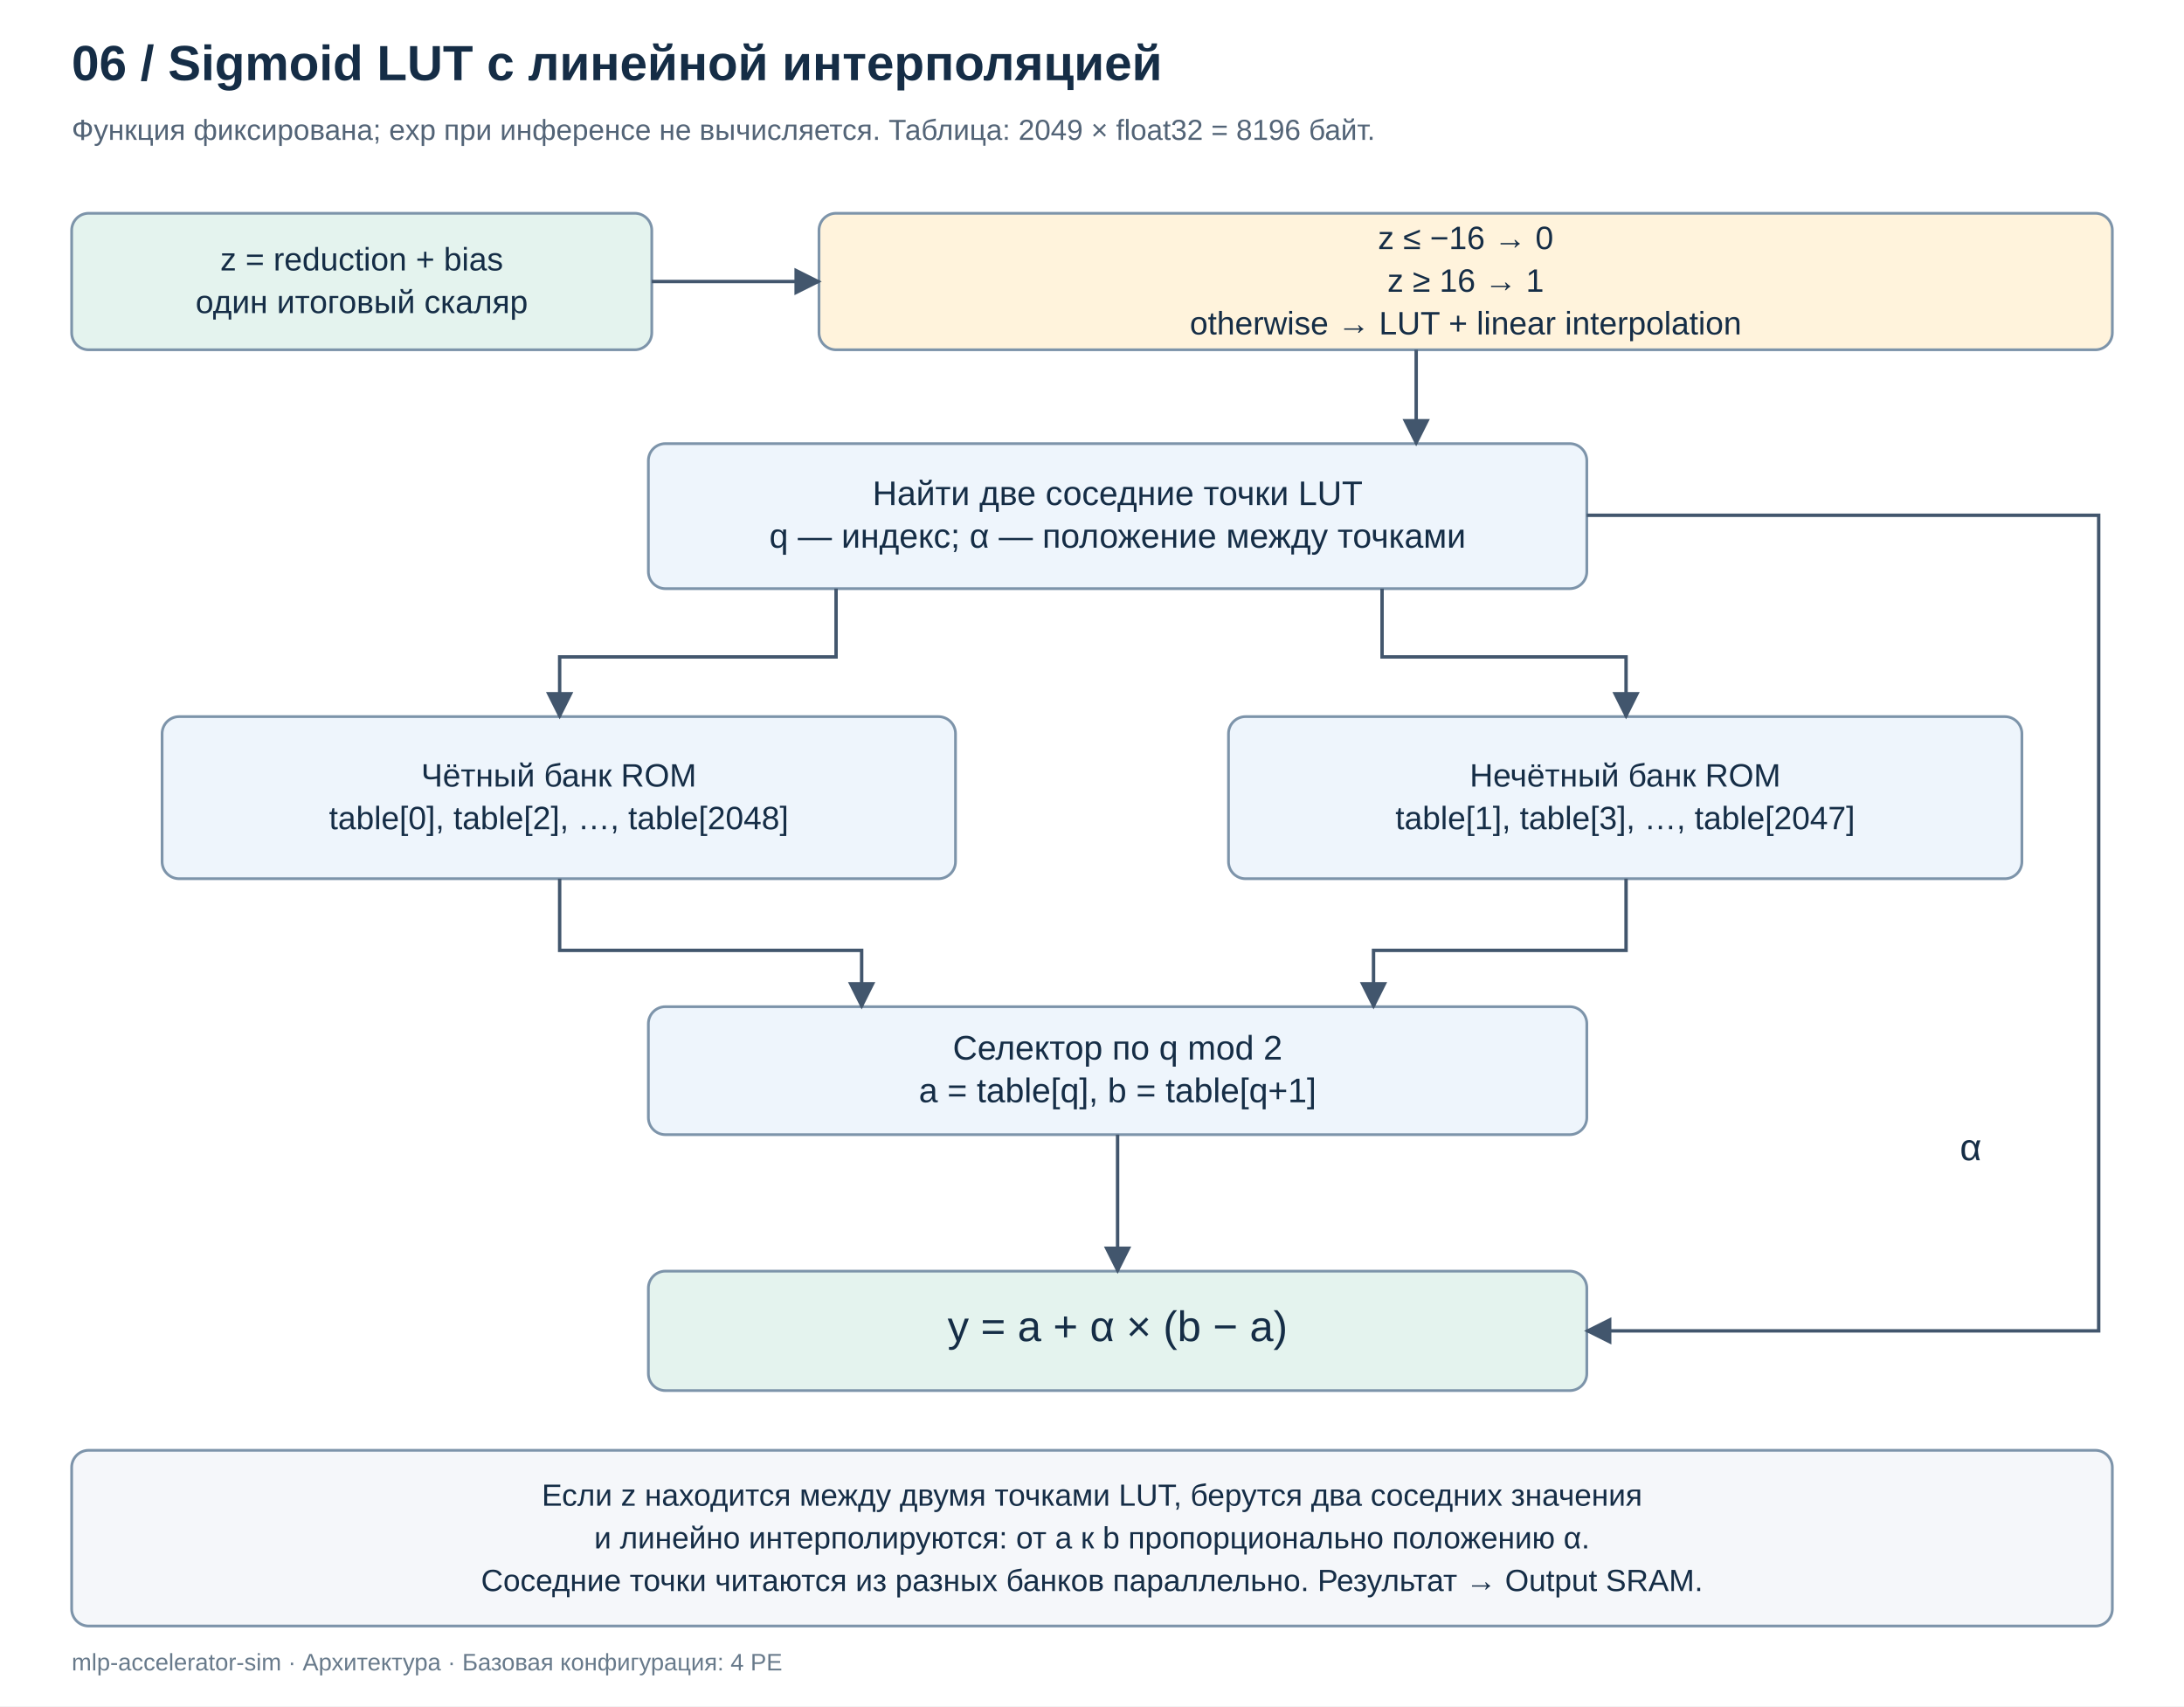
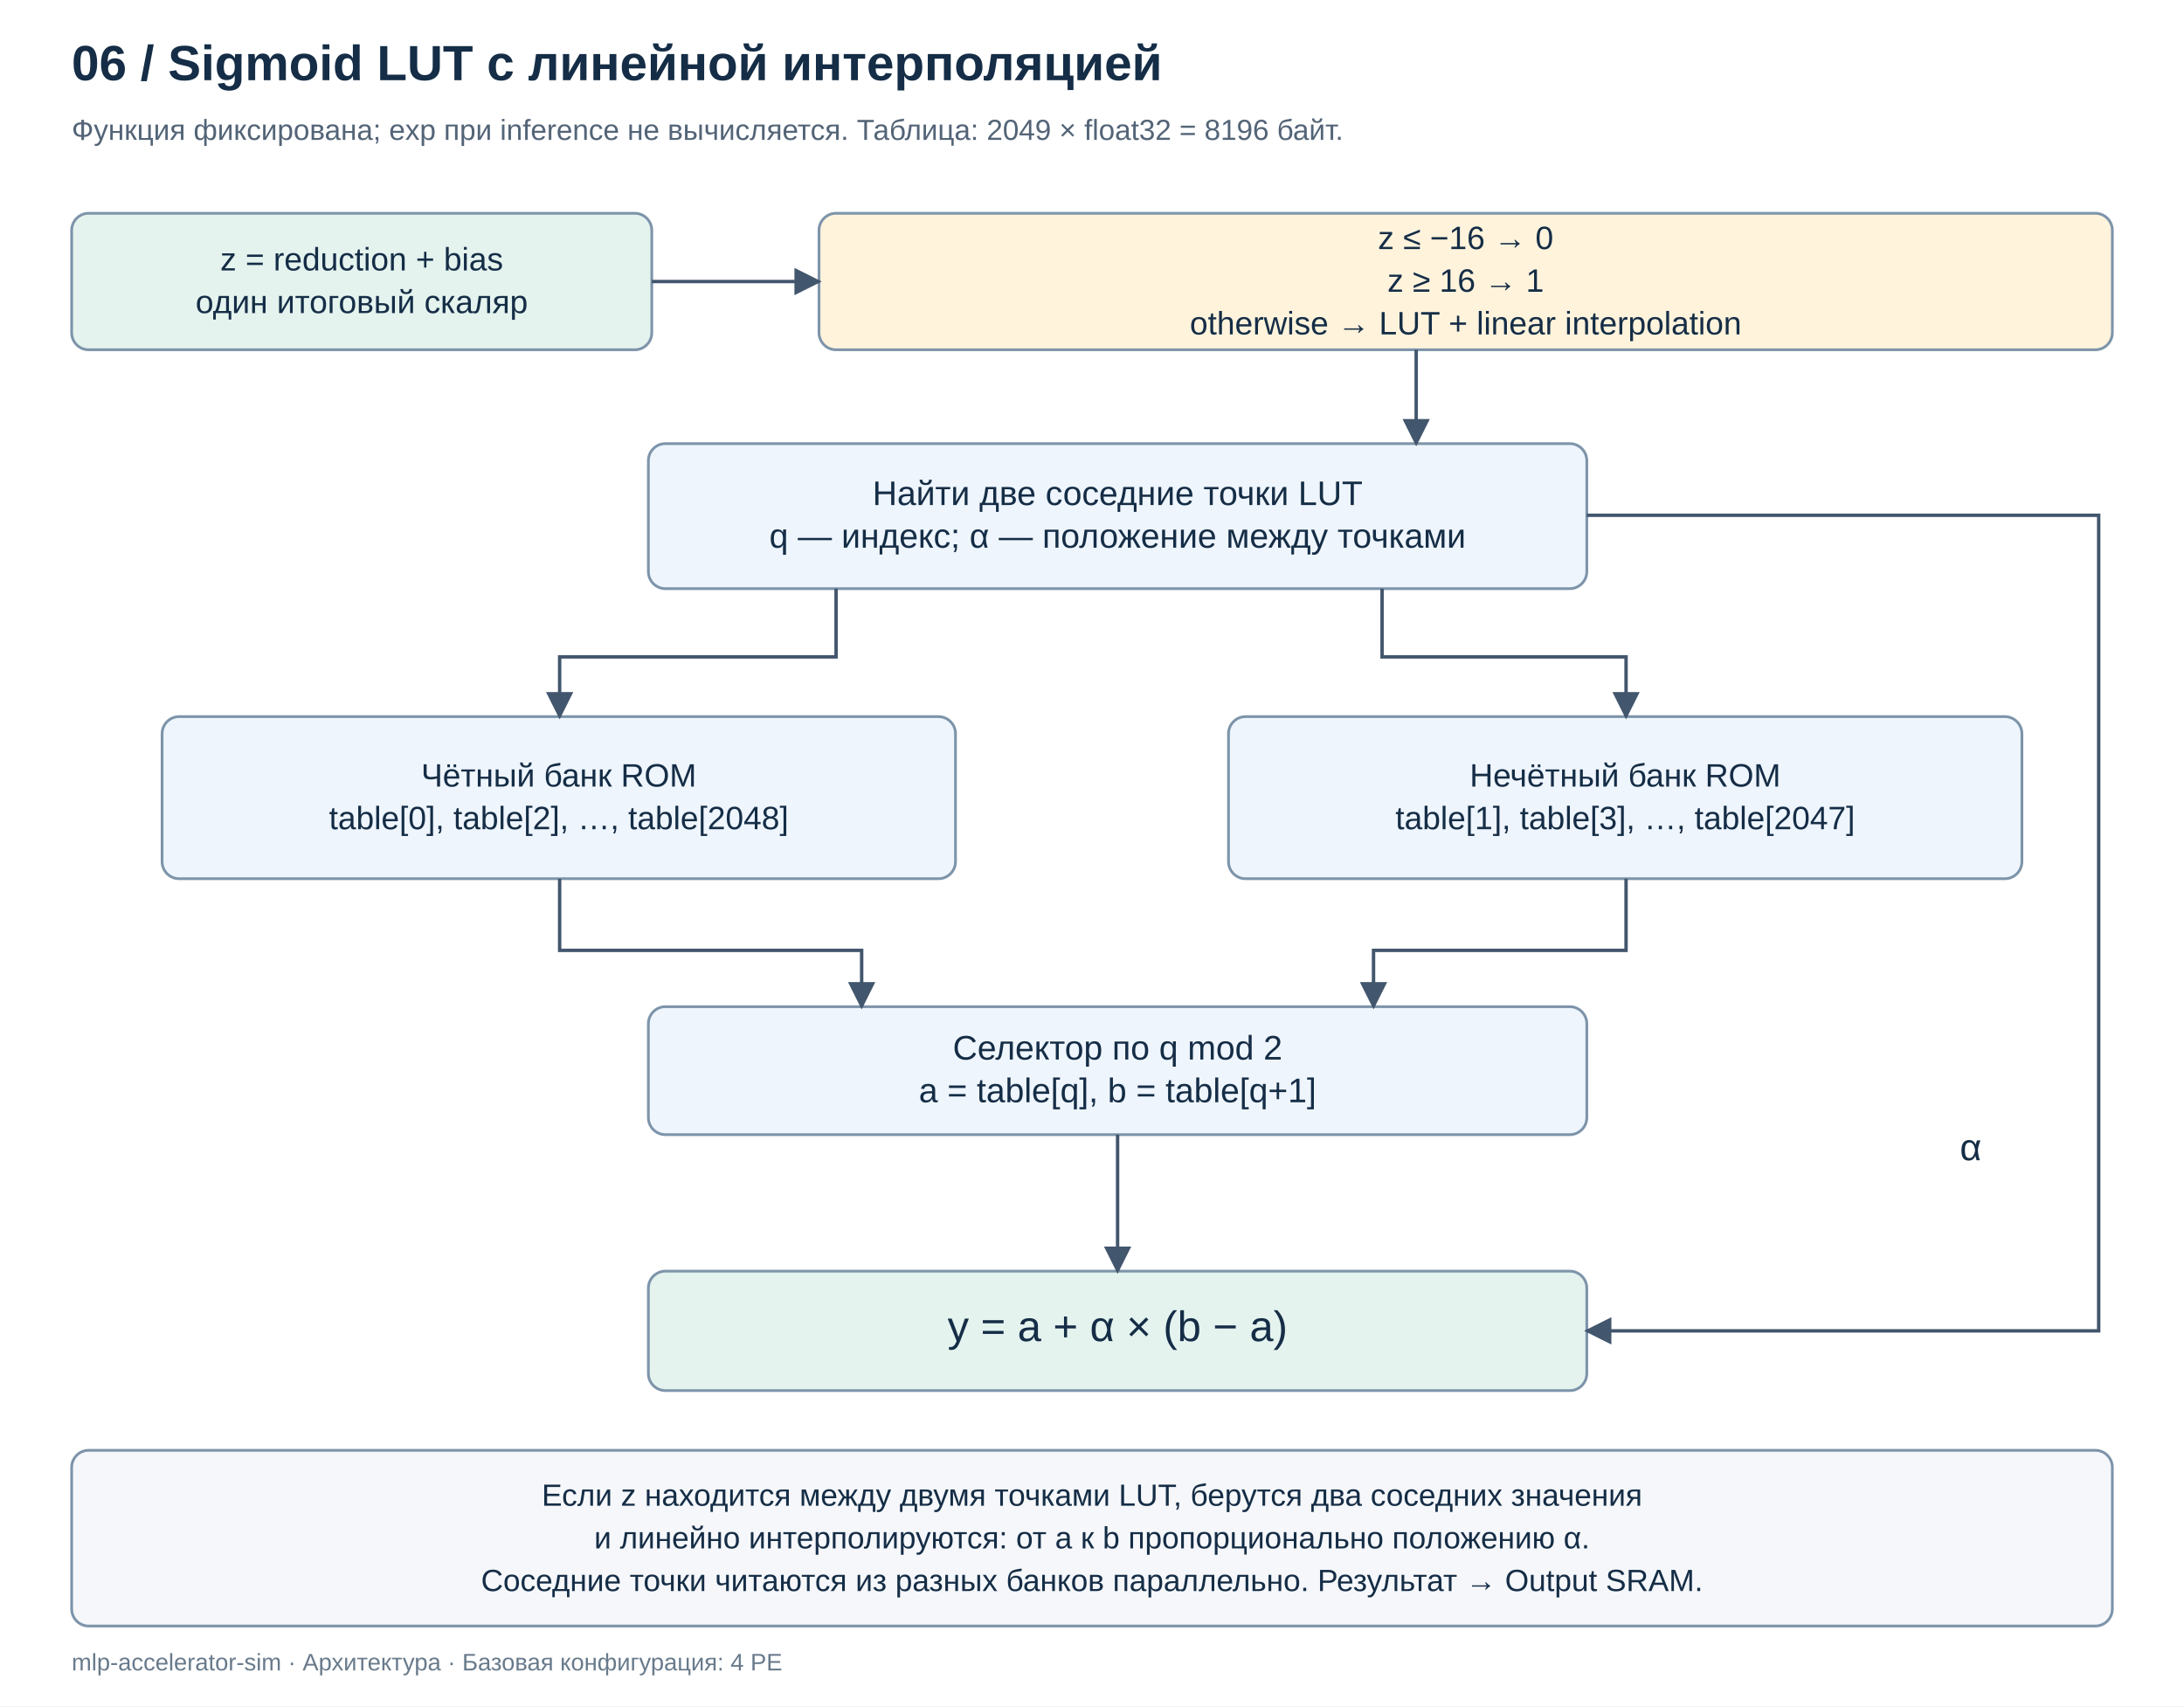
<svg xmlns="http://www.w3.org/2000/svg" width="1280" height="1000" viewBox="0 0 1280 1000" role="img">
  <defs>
    <marker id="arrow" viewBox="0 0 10 10" refX="9" refY="5" markerWidth="8" markerHeight="8" orient="auto-start-reverse">
      <path d="M0 0 L10 5 L0 10 Z" fill="#42566d" />
    </marker>
  </defs>
  <rect width="1280" height="1000" fill="white" />
  <text x="42" y="47" font-family="Segoe UI,Arial,sans-serif" font-size="29" fill="#152d46" text-anchor="start" font-weight="600">06 / Sigmoid LUT с линейной интерполяцией</text>
-   <text x="42" y="82" font-family="Segoe UI,Arial,sans-serif" font-size="17" fill="#536477" text-anchor="start">Функция фиксирована; exp при инференсе не вычисляется. Таблица: 2049 × float32 = 8196 байт.</text>
+   <text x="42" y="82" font-family="Segoe UI,Arial,sans-serif" font-size="17" fill="#536477" text-anchor="start">Функция фиксирована; exp при inference не вычисляется. Таблица: 2049 × float32 = 8196 байт.</text>
  <rect x="42" y="125" width="340" height="80" rx="10" fill="#e4f3ee" stroke="#7d94aa" stroke-width="1.6" />
  <text x="212.0" y="158.5" font-family="Segoe UI,Arial,sans-serif" font-size="19" fill="#152d46" text-anchor="middle">z = reduction + bias</text>
  <text x="212.0" y="183.5" font-family="Segoe UI,Arial,sans-serif" font-size="19" fill="#152d46" text-anchor="middle">один итоговый скаляр</text>
  <rect x="480" y="125" width="758" height="80" rx="10" fill="#fff3dc" stroke="#7d94aa" stroke-width="1.6" />
  <text x="859.0" y="146.0" font-family="Segoe UI,Arial,sans-serif" font-size="19" fill="#152d46" text-anchor="middle">z ≤ −16 → 0</text>
  <text x="859.0" y="171.0" font-family="Segoe UI,Arial,sans-serif" font-size="19" fill="#152d46" text-anchor="middle">z ≥ 16 → 1</text>
  <text x="859.0" y="196.0" font-family="Segoe UI,Arial,sans-serif" font-size="19" fill="#152d46" text-anchor="middle">otherwise → LUT + linear interpolation</text>
  <polyline points="382,165 480,165" fill="none" stroke="#42566d" stroke-width="2" marker-end="url(#arrow)" />
  <rect x="380" y="260" width="550" height="85" rx="10" fill="#eef5fc" stroke="#7d94aa" stroke-width="1.6" />
  <text x="655.0" y="296.0" font-family="Segoe UI,Arial,sans-serif" font-size="20" fill="#152d46" text-anchor="middle">Найти две соседние точки LUT</text>
  <text x="655.0" y="321.0" font-family="Segoe UI,Arial,sans-serif" font-size="20" fill="#152d46" text-anchor="middle">q — индекс; α — положение между точками</text>
  <polyline points="830,205 830,260" fill="none" stroke="#42566d" stroke-width="2" marker-end="url(#arrow)" />
  <rect x="95" y="420" width="465" height="95" rx="10" fill="#eef5fc" stroke="#7d94aa" stroke-width="1.6" />
  <text x="327.5" y="461.0" font-family="Segoe UI,Arial,sans-serif" font-size="19" fill="#152d46" text-anchor="middle">Чётный банк ROM</text>
  <text x="327.5" y="486.0" font-family="Segoe UI,Arial,sans-serif" font-size="19" fill="#152d46" text-anchor="middle">table[0], table[2], …, table[2048]</text>
  <rect x="720" y="420" width="465" height="95" rx="10" fill="#eef5fc" stroke="#7d94aa" stroke-width="1.6" />
  <text x="952.5" y="461.0" font-family="Segoe UI,Arial,sans-serif" font-size="19" fill="#152d46" text-anchor="middle">Нечётный банк ROM</text>
  <text x="952.5" y="486.0" font-family="Segoe UI,Arial,sans-serif" font-size="19" fill="#152d46" text-anchor="middle">table[1], table[3], …, table[2047]</text>
  <polyline points="490,345 490,385 328,385 328,420" fill="none" stroke="#42566d" stroke-width="2" marker-end="url(#arrow)" />
  <polyline points="810,345 810,385 953,385 953,420" fill="none" stroke="#42566d" stroke-width="2" marker-end="url(#arrow)" />
  <rect x="380" y="590" width="550" height="75" rx="10" fill="#eef5fc" stroke="#7d94aa" stroke-width="1.6" />
  <text x="655.0" y="621.0" font-family="Segoe UI,Arial,sans-serif" font-size="20" fill="#152d46" text-anchor="middle">Селектор по q mod 2</text>
  <text x="655.0" y="646.0" font-family="Segoe UI,Arial,sans-serif" font-size="20" fill="#152d46" text-anchor="middle">a = table[q], b = table[q+1]</text>
  <polyline points="328,515 328,557 505,557 505,590" fill="none" stroke="#42566d" stroke-width="2" marker-end="url(#arrow)" />
  <polyline points="953,515 953,557 805,557 805,590" fill="none" stroke="#42566d" stroke-width="2" marker-end="url(#arrow)" />
  <rect x="380" y="745" width="550" height="70" rx="10" fill="#e4f3ee" stroke="#7d94aa" stroke-width="1.6" />
  <text x="655.0" y="786.0" font-family="Segoe UI,Arial,sans-serif" font-size="25" fill="#152d46" text-anchor="middle">y = a + α × (b − a)</text>
  <polyline points="655,665 655,745" fill="none" stroke="#42566d" stroke-width="2" marker-end="url(#arrow)" />
  <polyline points="930,302 1230,302 1230,780 930,780" fill="none" stroke="#42566d" stroke-width="2" marker-end="url(#arrow)" />
  <text x="1155" y="680" font-family="Segoe UI,Arial,sans-serif" font-size="22" fill="#152d46" text-anchor="middle">α</text>
  <rect x="42" y="850" width="1196" height="103" rx="10" fill="#f5f7fa" stroke="#7d94aa" stroke-width="1.6" />
  <text x="640.0" y="882.5" font-family="Segoe UI,Arial,sans-serif" font-size="18" fill="#152d46" text-anchor="middle">Если z находится между двумя точками LUT, берутся два соседних значения</text>
  <text x="640.0" y="907.5" font-family="Segoe UI,Arial,sans-serif" font-size="18" fill="#152d46" text-anchor="middle">и линейно интерполируются: от a к b пропорционально положению α.</text>
  <text x="640.0" y="932.5" font-family="Segoe UI,Arial,sans-serif" font-size="18" fill="#152d46" text-anchor="middle">Соседние точки читаются из разных банков параллельно. Результат → Output SRAM.</text>
  <text x="42" y="979" font-family="Segoe UI,Arial,sans-serif" font-size="14" fill="#687a8b" text-anchor="start">mlp-accelerator-sim · Архитектура · Базовая конфигурация: 4 PE</text>
</svg>
